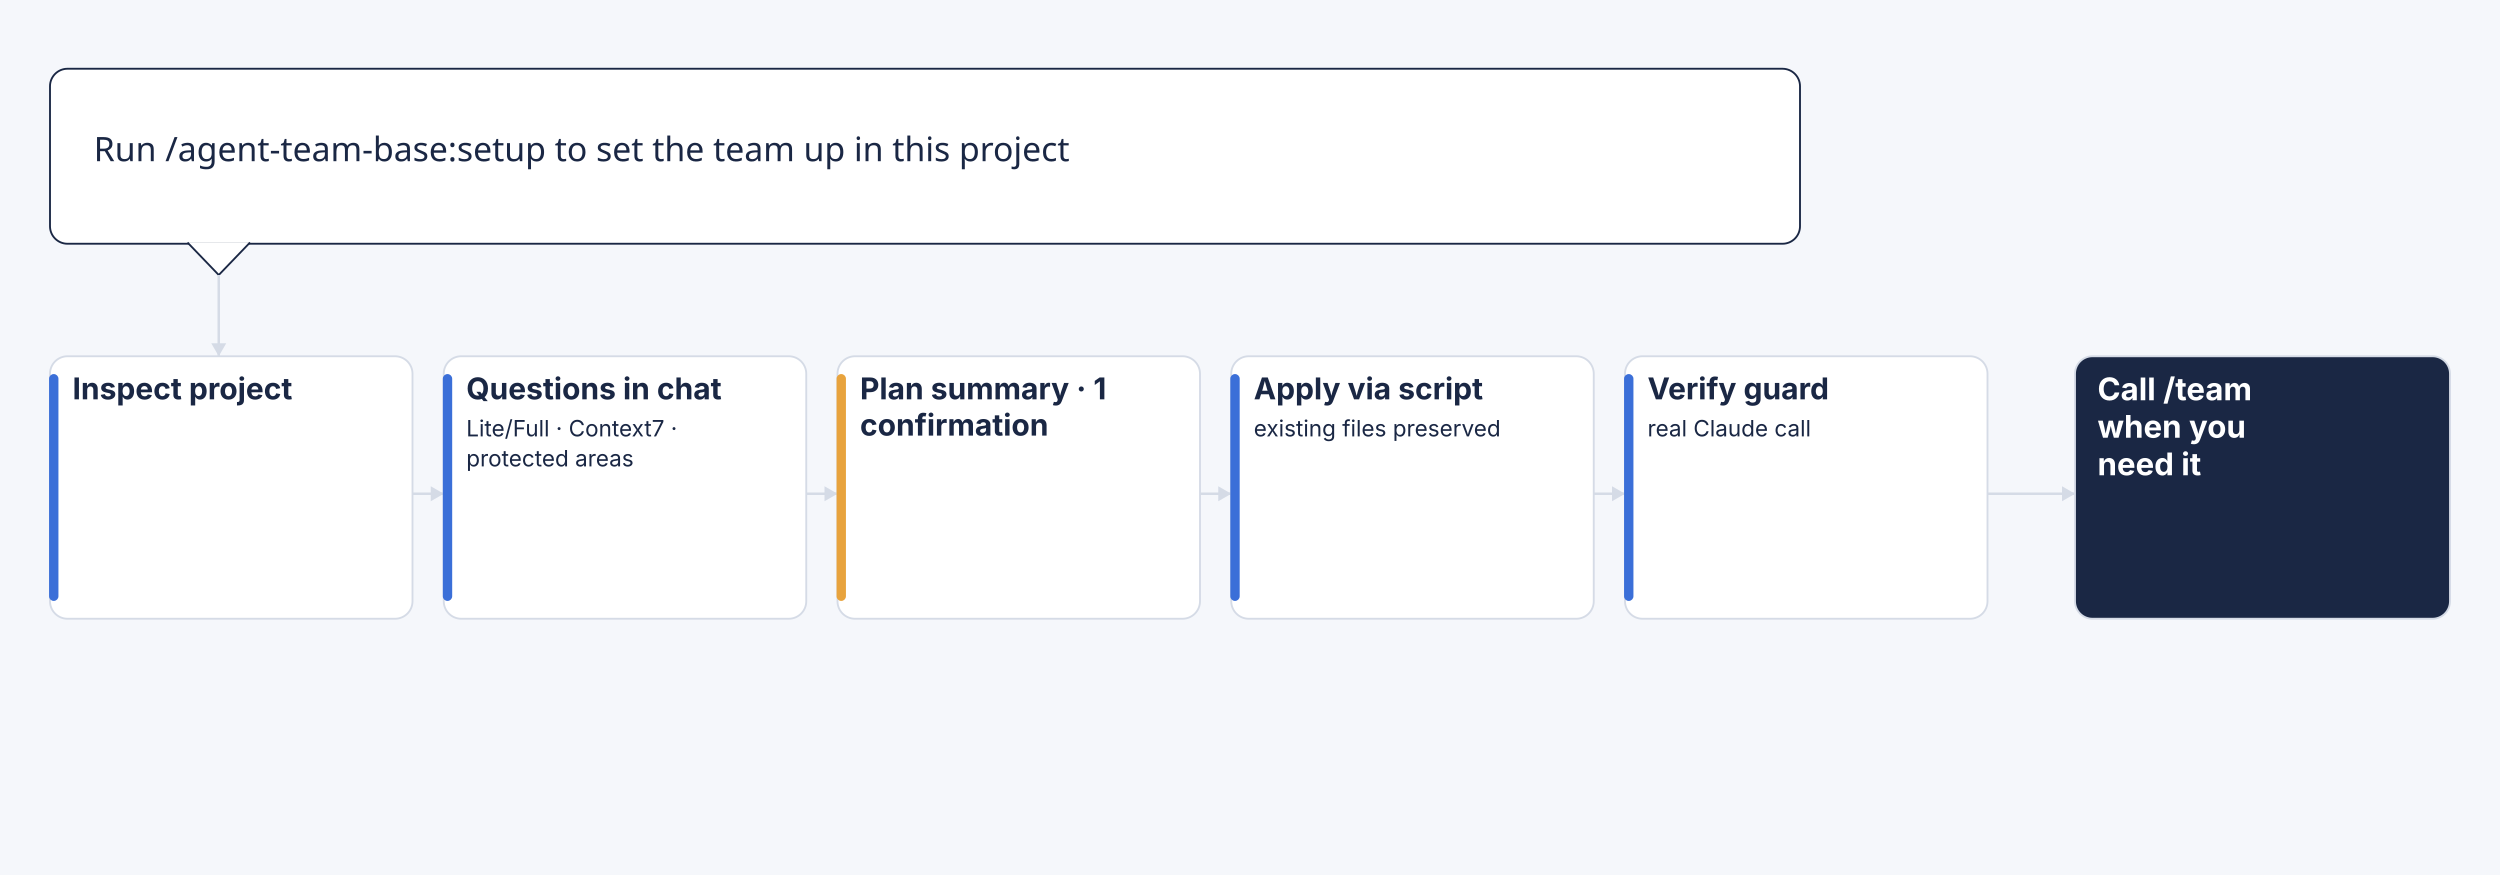
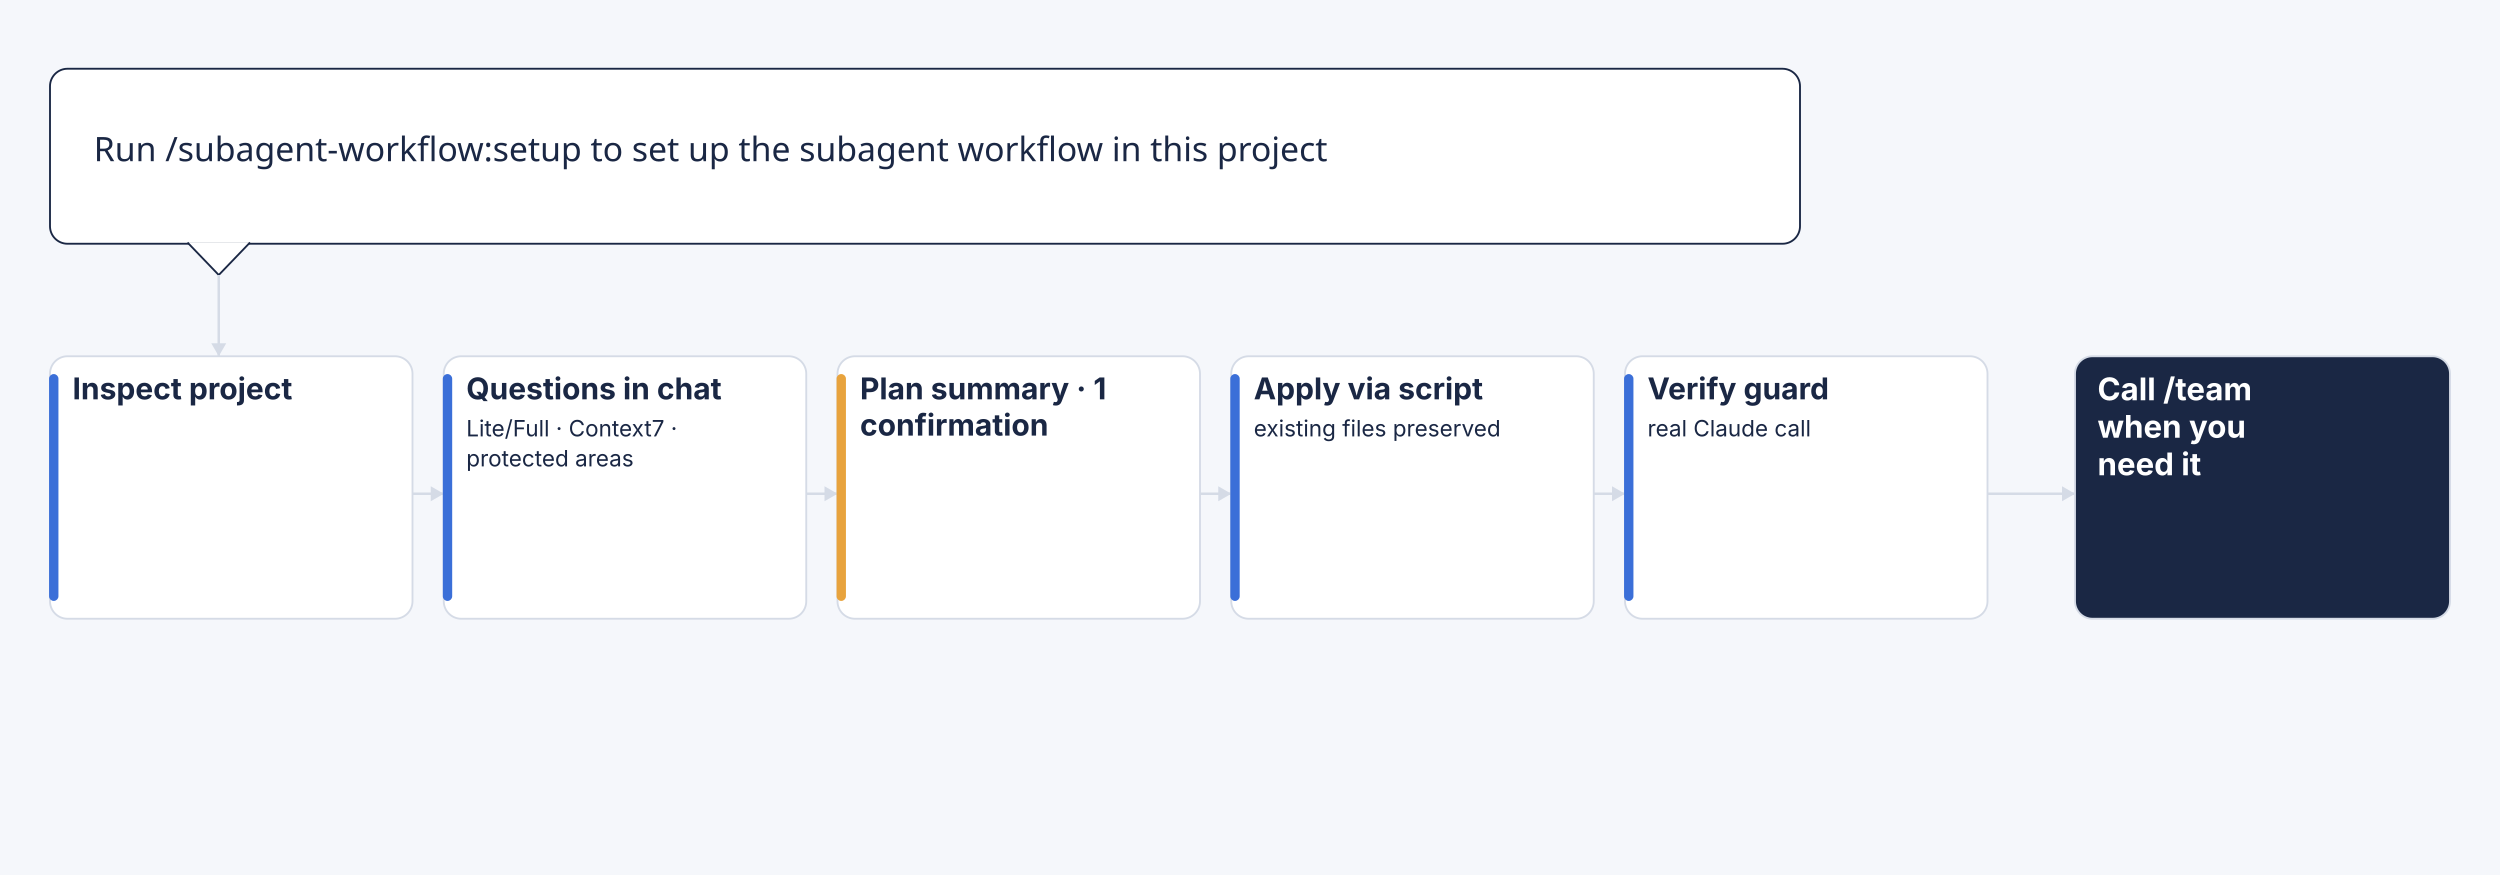
<svg xmlns="http://www.w3.org/2000/svg" width="2000" height="700" viewBox="0 0 2000 700">
  <rect width="2000" height="700" fill="#F5F7FB" />
  <rect x="40" y="55" width="1400" height="140" rx="14" fill="white" stroke="#1A2744" stroke-width="1.5" />
  <path d="M 150 194 L 175 220 L 200 194" fill="white" stroke="#1A2744" stroke-width="1.5" />
-   <text x="75" y="108" dominant-baseline="text-before-edge" font-family="Consolas, Noto Sans KR, sans-serif" font-size="27" font-weight="400" fill="#1A2744">Run /agent-team-base:setup to set the team up in this project</text>
+   <text x="75" y="108" dominant-baseline="text-before-edge" font-family="Consolas, Noto Sans KR, sans-serif" font-size="27" font-weight="400" fill="#1A2744">Run /subagent-workflow:setup to set up the subagent workflow in this project</text>
  <polyline points="175,220 175,285" fill="none" stroke="#D5DBE6" stroke-width="2" />
  <polygon points="175,285 169.0,274.608 181.0,274.608" fill="#D5DBE6" />
  <rect x="40" y="285" width="290" height="210" rx="14" fill="white" stroke="#D5DBE6" stroke-width="1.5" />
  <rect x="40" y="300" width="6" height="180" rx="3" fill="#3B6FD8" stroke="#3B6FD8" stroke-width="1.5" />
  <text x="58" y="302" dominant-baseline="text-before-edge" font-family="Inter, Noto Sans KR, sans-serif" font-size="24" font-weight="700" fill="#1A2744">Inspect project</text>
  <polyline points="330,395 355,395" fill="none" stroke="#D5DBE6" stroke-width="2" />
  <polygon points="355,395 344.608,401.0 344.608,389.0" fill="#D5DBE6" />
  <rect x="355" y="285" width="290" height="210" rx="14" fill="white" stroke="#D5DBE6" stroke-width="1.5" />
  <rect x="355" y="300" width="6" height="180" rx="3" fill="#3B6FD8" stroke="#3B6FD8" stroke-width="1.5" />
  <text x="373" y="302" dominant-baseline="text-before-edge" font-family="Inter, Noto Sans KR, sans-serif" font-size="24" font-weight="700" fill="#1A2744">Questions in chat</text>
  <text x="373" y="336" dominant-baseline="text-before-edge" font-family="Inter, Noto Sans KR, sans-serif" font-size="18" font-weight="400" fill="#1A2744">Lite/Full · Context7 ·</text>
  <text x="373" y="360" dominant-baseline="text-before-edge" font-family="Inter, Noto Sans KR, sans-serif" font-size="18" font-weight="400" fill="#1A2744">protected areas</text>
  <polyline points="645,395 670,395" fill="none" stroke="#D5DBE6" stroke-width="2" />
  <polygon points="670,395 659.608,401.0 659.608,389.0" fill="#D5DBE6" />
  <rect x="670" y="285" width="290" height="210" rx="14" fill="white" stroke="#D5DBE6" stroke-width="1.5" />
  <rect x="670" y="300" width="6" height="180" rx="3" fill="#E8A33D" stroke="#E8A33D" stroke-width="1.5" />
  <text x="688" y="302" dominant-baseline="text-before-edge" font-family="Inter, Noto Sans KR, sans-serif" font-size="24" font-weight="700" fill="#1A2744">Plan summary · 1</text>
  <text x="688" y="331" dominant-baseline="text-before-edge" font-family="Inter, Noto Sans KR, sans-serif" font-size="24" font-weight="700" fill="#1A2744">confirmation</text>
  <polyline points="960,395 985,395" fill="none" stroke="#D5DBE6" stroke-width="2" />
  <polygon points="985,395 974.608,401.0 974.608,389.0" fill="#D5DBE6" />
  <rect x="985" y="285" width="290" height="210" rx="14" fill="white" stroke="#D5DBE6" stroke-width="1.5" />
  <rect x="985" y="300" width="6" height="180" rx="3" fill="#3B6FD8" stroke="#3B6FD8" stroke-width="1.5" />
  <text x="1003" y="302" dominant-baseline="text-before-edge" font-family="Inter, Noto Sans KR, sans-serif" font-size="24" font-weight="700" fill="#1A2744">Apply via script</text>
  <text x="1003" y="336" dominant-baseline="text-before-edge" font-family="Inter, Noto Sans KR, sans-serif" font-size="18" font-weight="400" fill="#1A2744">existing files preserved</text>
  <polyline points="1275,395 1300,395" fill="none" stroke="#D5DBE6" stroke-width="2" />
  <polygon points="1300,395 1289.608,401.0 1289.608,389.0" fill="#D5DBE6" />
  <rect x="1300" y="285" width="290" height="210" rx="14" fill="white" stroke="#D5DBE6" stroke-width="1.5" />
  <rect x="1300" y="300" width="6" height="180" rx="3" fill="#3B6FD8" stroke="#3B6FD8" stroke-width="1.5" />
  <text x="1318" y="302" dominant-baseline="text-before-edge" font-family="Inter, Noto Sans KR, sans-serif" font-size="24" font-weight="700" fill="#1A2744">Verify guard</text>
  <text x="1318" y="336" dominant-baseline="text-before-edge" font-family="Inter, Noto Sans KR, sans-serif" font-size="18" font-weight="400" fill="#1A2744">real Claude call</text>
  <polyline points="1590,395 1660,395" fill="none" stroke="#D5DBE6" stroke-width="2" />
  <polygon points="1660,395 1649.608,401.0 1649.608,389.0" fill="#D5DBE6" />
  <rect x="1660" y="285" width="300" height="210" rx="14" fill="#1A2744" stroke="#D5DBE6" stroke-width="1.5" />
  <text x="1678" y="302" dominant-baseline="text-before-edge" font-family="Inter, Noto Sans KR, sans-serif" font-size="25" font-weight="700" fill="white">Call /team</text>
  <text x="1678" y="332" dominant-baseline="text-before-edge" font-family="Inter, Noto Sans KR, sans-serif" font-size="25" font-weight="700" fill="white">when you</text>
  <text x="1678" y="362" dominant-baseline="text-before-edge" font-family="Inter, Noto Sans KR, sans-serif" font-size="25" font-weight="700" fill="white">need it</text>
</svg>
